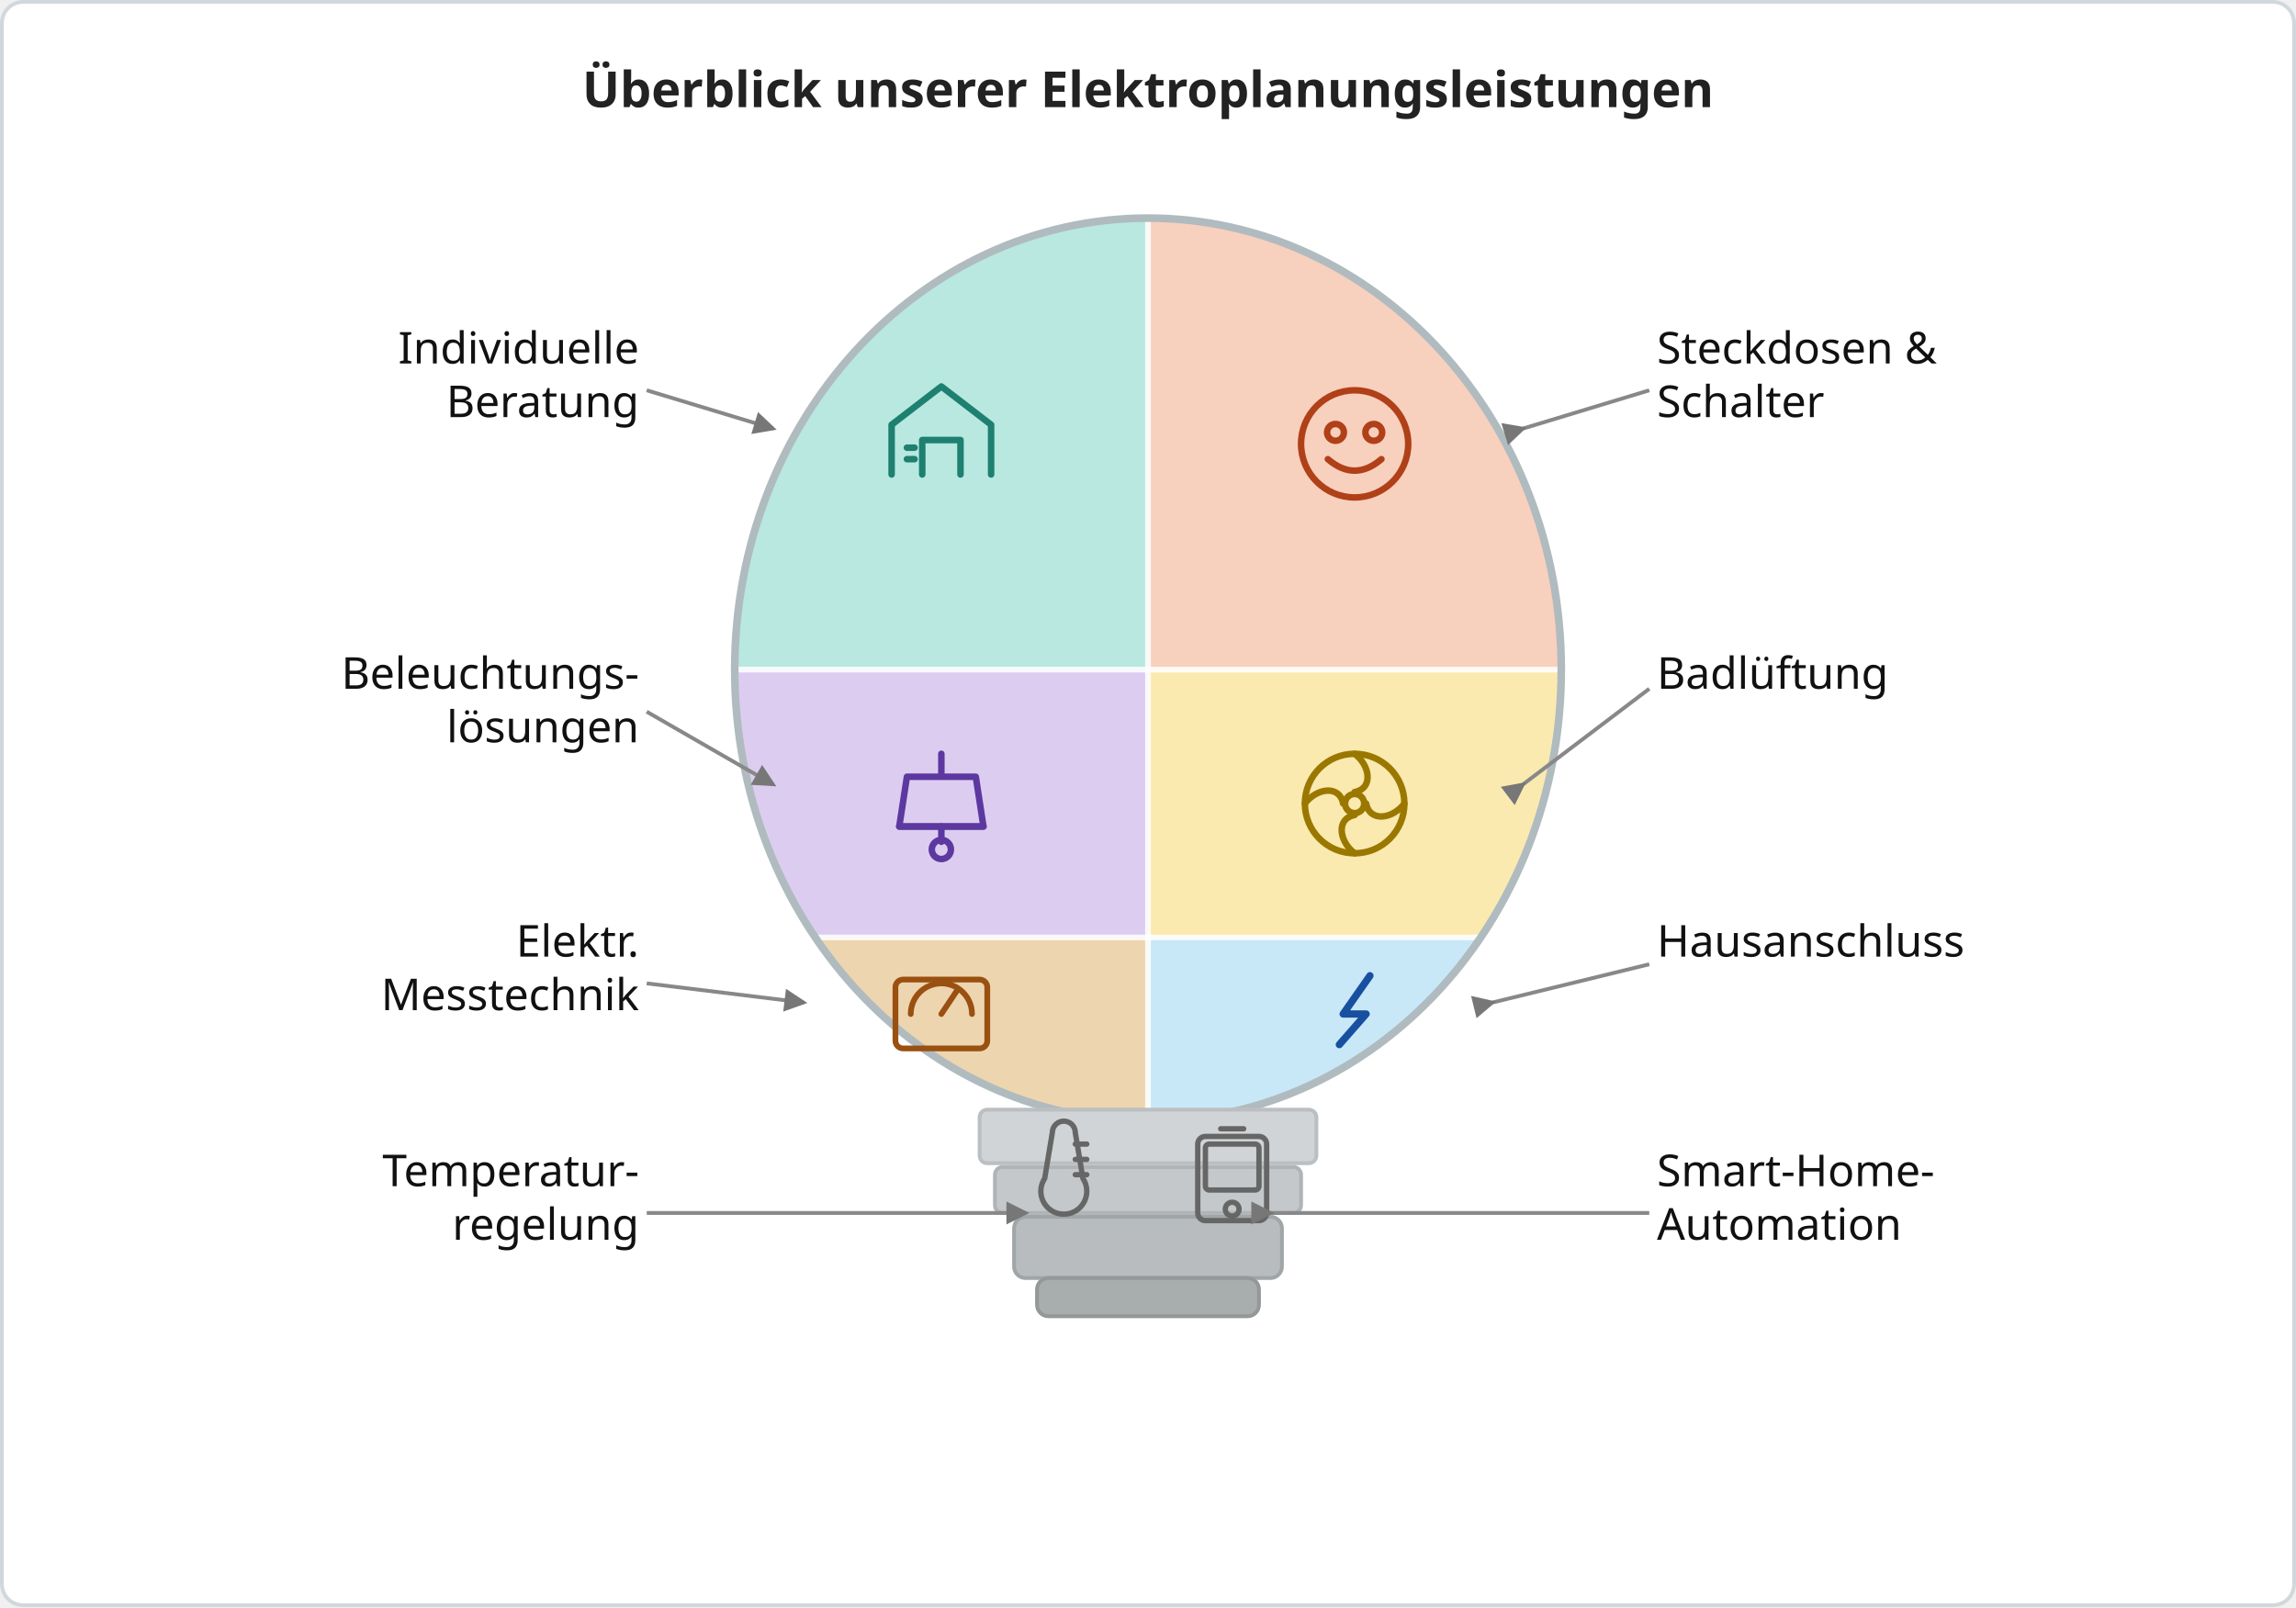
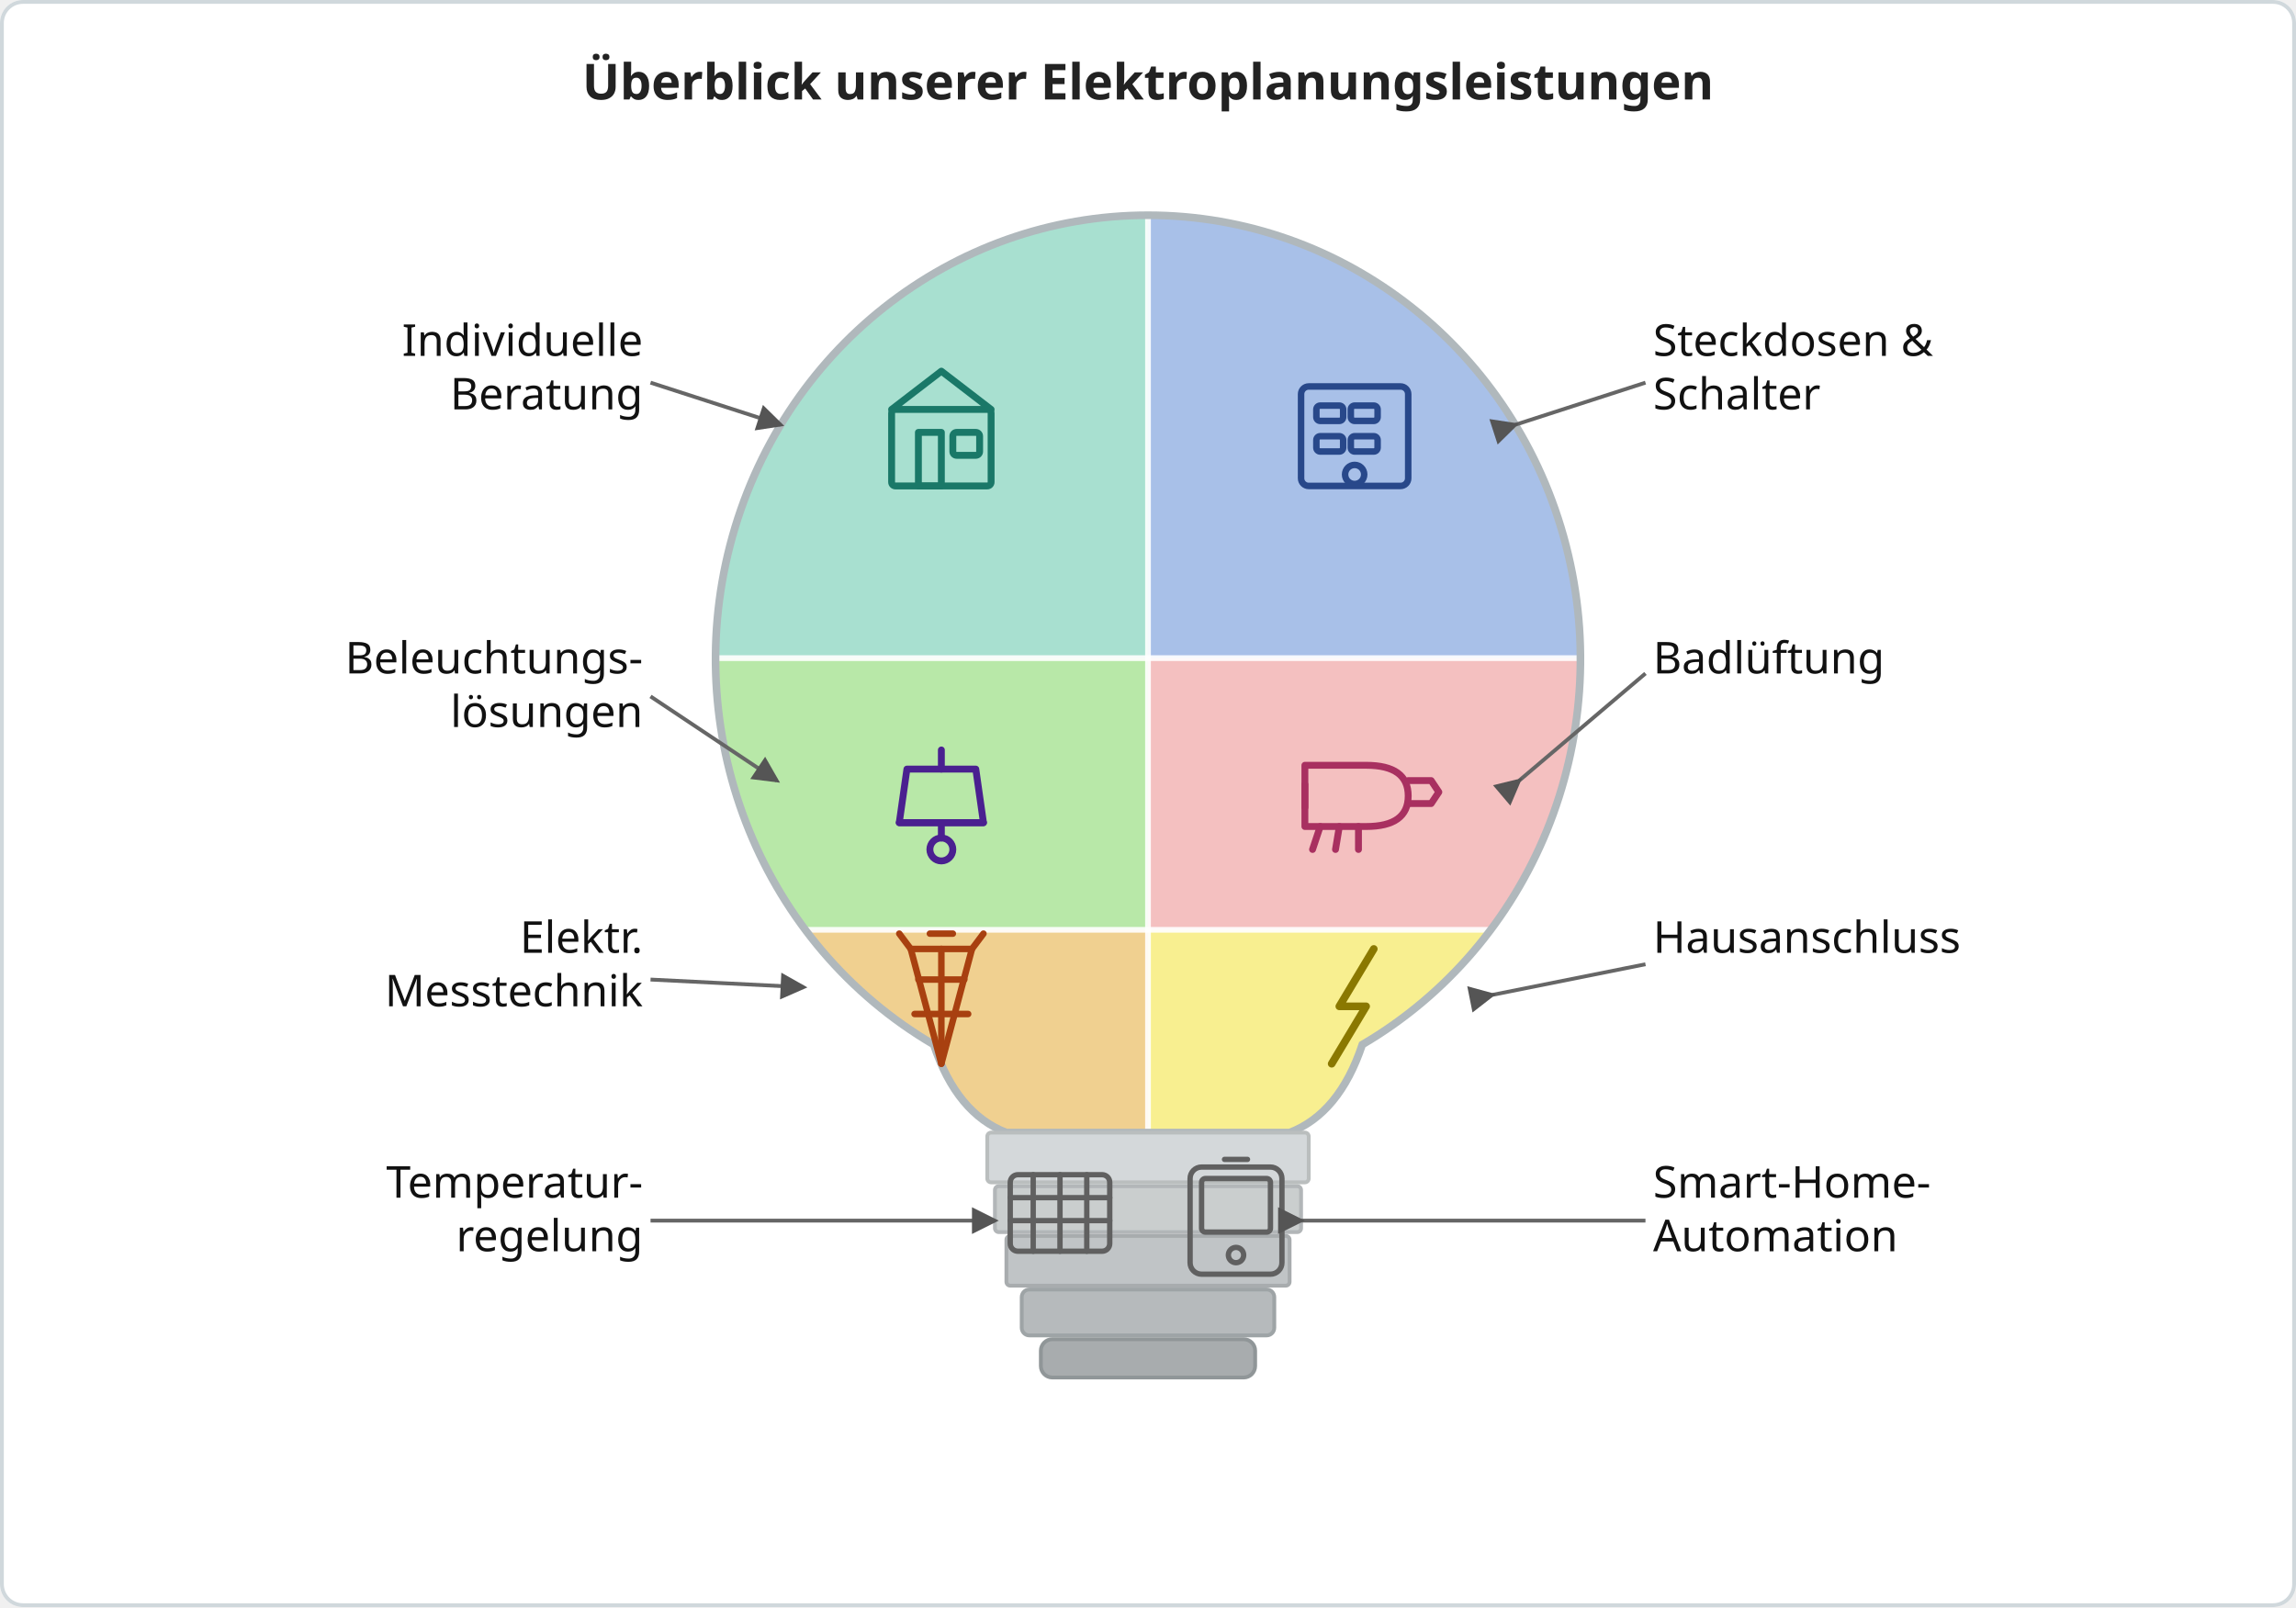
<svg xmlns="http://www.w3.org/2000/svg" viewBox="0 0 600 420" width="600" height="420" font-family="'Segoe UI',system-ui,-apple-system,sans-serif">
  <defs>
    <clipPath id="gc">
-       <ellipse cx="300" cy="175" rx="108" ry="118" />
+       <path d="M 244,273 A 113,116 0 1,1 356,273 Q 350,291 337,296 L 263,296 Q 250,291 244,273 Z" />
    </clipPath>
-     <marker id="ar" markerWidth="6" markerHeight="6" refX="5" refY="3" orient="auto">
-       <polygon points="0,0 6,3 0,6" fill="#777" />
+     <marker id="ar" markerWidth="7" markerHeight="7" refX="6" refY="3.5" orient="auto">
+       <polygon points="0,0 7,3.5 0,7" fill="#555" />
    </marker>
-     <marker id="al" markerWidth="6" markerHeight="6" refX="1" refY="3" orient="auto">
-       <polygon points="6,0 0,3 6,6" fill="#777" />
+     <marker id="al" markerWidth="7" markerHeight="7" refX="1" refY="3.5" orient="auto">
+       <polygon points="7,0 0,3.5 7,7" fill="#555" />
    </marker>
  </defs>
  <rect width="600" height="420" rx="6" fill="#ffffff" />
  <rect x="0.5" y="0.5" width="599" height="419" rx="5.5" fill="none" stroke="#d0d8dc" stroke-width="1" />
-   <text x="300" y="28" text-anchor="middle" font-size="13" font-weight="600" fill="#222222">Überblick unserer Elektroplanungsleistungen</text>
-   <rect x="192" y="57" width="108" height="118" fill="#b8e8e0" clip-path="url(#gc)" />
-   <rect x="300" y="57" width="108" height="118" fill="#f8d0be" clip-path="url(#gc)" />
-   <rect x="192" y="175" width="108" height="70" fill="#dccdf0" clip-path="url(#gc)" />
-   <rect x="300" y="175" width="108" height="70" fill="#faeab0" clip-path="url(#gc)" />
-   <rect x="192" y="245" width="108" height="50" fill="#edd5b0" clip-path="url(#gc)" />
-   <rect x="300" y="245" width="108" height="50" fill="#c8e8f8" clip-path="url(#gc)" />
-   <line x1="300" y1="57" x2="300" y2="293" stroke="rgba(255,255,255,0.85)" stroke-width="1.5" clip-path="url(#gc)" />
-   <line x1="192" y1="175" x2="408" y2="175" stroke="rgba(255,255,255,0.85)" stroke-width="1.5" clip-path="url(#gc)" />
-   <line x1="192" y1="245" x2="408" y2="245" stroke="rgba(255,255,255,0.85)" stroke-width="1.5" clip-path="url(#gc)" />
-   <ellipse cx="300" cy="175" rx="108" ry="118" fill="none" stroke="#b0bbbf" stroke-width="2" />
-   <rect x="256" y="290" width="88" height="14" rx="2" fill="#d0d4d6" stroke="#bbbfc1" stroke-width="1" />
-   <rect x="260" y="305" width="80" height="12" rx="2" fill="#c4c8ca" stroke="#b0b4b6" stroke-width="1" />
-   <rect x="265" y="318" width="70" height="16" rx="3" fill="#b8bcbe" stroke="#a0a6a8" stroke-width="1" />
-   <rect x="271" y="334" width="58" height="10" rx="3" fill="#a8aeae" stroke="#949898" stroke-width="1" />
-   <g stroke="#1e8070" stroke-width="1.7" fill="none" stroke-linejoin="round" stroke-linecap="round">
-     <polyline points="233,124 233,111 246,101 259,111 259,124" />
-     <polyline points="241,124 241,115 251,115 251,124" />
-     <line x1="237" y1="117" x2="239" y2="117" />
-     <line x1="237" y1="120" x2="239" y2="120" />
+   <text x="300" y="26" text-anchor="middle" font-size="13" font-weight="600" fill="#222">Überblick unserer Elektroplanungsleistungen</text>
+   <rect x="187" y="56" width="113" height="116" fill="#a8e0d0" clip-path="url(#gc)" />
+   <rect x="300" y="56" width="113" height="116" fill="#a8c0e8" clip-path="url(#gc)" />
+   <rect x="187" y="172" width="113" height="71" fill="#b8e8a8" clip-path="url(#gc)" />
+   <rect x="300" y="172" width="113" height="71" fill="#f4c0c0" clip-path="url(#gc)" />
+   <rect x="187" y="243" width="113" height="53" fill="#f0d090" clip-path="url(#gc)" />
+   <rect x="300" y="243" width="113" height="53" fill="#f8ef90" clip-path="url(#gc)" />
+   <line x1="300" y1="56" x2="300" y2="296" stroke="rgba(255,255,255,0.9)" stroke-width="1.5" clip-path="url(#gc)" />
+   <line x1="187" y1="172" x2="413" y2="172" stroke="rgba(255,255,255,0.9)" stroke-width="1.5" clip-path="url(#gc)" />
+   <line x1="187" y1="243" x2="413" y2="243" stroke="rgba(255,255,255,0.9)" stroke-width="1.5" clip-path="url(#gc)" />
+   <path d="M 244,273 A 113,116 0 1,1 356,273 Q 350,291 337,296 L 263,296 Q 250,291 244,273 Z" fill="none" stroke="#b0b8bc" stroke-width="2" />
+   <rect x="258" y="296" width="84" height="13" rx="1" fill="#d4d8da" stroke="#babebe" stroke-width="1" />
+   <rect x="260" y="310" width="80" height="12" rx="1" fill="#cacece" stroke="#b2b6b8" stroke-width="1" />
+   <rect x="263" y="323" width="74" height="13" rx="1" fill="#c0c4c6" stroke="#a8acae" stroke-width="1" />
+   <rect x="267" y="337" width="66" height="12" rx="2" fill="#b6babc" stroke="#9ea4a6" stroke-width="1" />
+   <rect x="272" y="350" width="56" height="10" rx="3" fill="#a8acae" stroke="#909698" stroke-width="1" />
+   <g stroke="#1a7868" stroke-width="1.8" fill="none" stroke-linejoin="round" stroke-linecap="round">
+     <polyline points="233,107 246,97 259,107" />
+     <rect x="233" y="107" width="26" height="20" rx="1" />
+     <rect x="240" y="113" width="6" height="14" />
+     <rect x="249" y="113" width="7" height="6" rx="1" />
  </g>
-   <g stroke="#b04018" stroke-width="1.7" fill="none" stroke-linecap="round">
-     <circle cx="354" cy="116" r="14" />
-     <circle cx="349" cy="113" r="2.2" />
-     <circle cx="359" cy="113" r="2.2" />
-     <path d="M347,120 Q354,126 361,120" />
+   <g stroke="#28488a" stroke-width="1.7" fill="none" stroke-linejoin="round" stroke-linecap="round">
+     <rect x="340" y="101" width="28" height="26" rx="2" />
+     <rect x="344" y="106" width="7" height="4" rx="1" />
+     <rect x="353" y="106" width="7" height="4" rx="1" />
+     <rect x="344" y="114" width="7" height="4" rx="1" />
+     <rect x="353" y="114" width="7" height="4" rx="1" />
+     <circle cx="354" cy="124" r="2.5" />
  </g>
-   <g stroke="#5c38a0" stroke-width="1.7" fill="none" stroke-linecap="round" stroke-linejoin="round">
-     <line x1="246" y1="197" x2="246" y2="202" />
-     <path d="M235,216 L237,203 L255,203 L257,216 Z" />
-     <line x1="235" y1="216" x2="257" y2="216" />
-     <line x1="246" y1="216" x2="246" y2="220" />
-     <circle cx="246" cy="222" r="2.5" />
+   <g stroke="#4a2090" stroke-width="1.8" fill="none" stroke-linejoin="round" stroke-linecap="round">
+     <line x1="246" y1="196" x2="246" y2="201" />
+     <path d="M 235,215 L 237,201 L 255,201 L 257,215 Z" />
+     <line x1="235" y1="215" x2="257" y2="215" />
+     <line x1="246" y1="215" x2="246" y2="219" />
+     <circle cx="246" cy="222" r="3" />
  </g>
-   <g stroke="#9a7800" stroke-width="1.7" fill="none" stroke-linecap="round">
-     <circle cx="354" cy="210" r="13" />
-     <circle cx="354" cy="210" r="2.5" />
-     <path d="M354,197 C358,200 359,206 354,207" />
-     <path d="M367,210 C364,214 358,215 357,210" />
-     <path d="M354,223 C350,220 349,214 354,213" />
-     <path d="M341,210 C344,206 350,205 351,210" />
+   <g stroke="#a83060" stroke-width="1.8" fill="none" stroke-linecap="round" stroke-linejoin="round">
+     <path d="M 341,200 L 357,200 Q 368,200 368,208 Q 368,216 357,216 L 341,216 Z" />
+     <line x1="341" y1="205" x2="341" y2="211" />
+     <polyline points="368,204 374,204 376,207 374,210 368,210" />
+     <line x1="345" y1="216" x2="343" y2="222" />
+     <line x1="350" y1="216" x2="349" y2="222" />
+     <line x1="355" y1="216" x2="355" y2="222" />
  </g>
-   <g stroke="#9a5010" stroke-width="1.5" fill="none" stroke-linecap="round">
-     <rect x="234" y="256" width="24" height="18" rx="2" />
-     <path d="M238,265 A8,8 0 0,1 254,265" />
-     <line x1="246" y1="265" x2="250" y2="259" />
+   <g stroke="#a84010" stroke-width="1.7" fill="none" stroke-linejoin="round" stroke-linecap="round">
+     <polyline points="246,278 238,248 254,248 246,278" />
+     <line x1="246" y1="278" x2="246" y2="248" />
+     <line x1="239" y1="265" x2="253" y2="265" />
+     <line x1="240" y1="256" x2="252" y2="256" />
+     <line x1="238" y1="248" x2="235" y2="244" />
+     <line x1="254" y1="248" x2="257" y2="244" />
+     <line x1="243" y1="244" x2="249" y2="244" />
  </g>
-   <g stroke="#1850a0" stroke-width="1.9" fill="none" stroke-linecap="round" stroke-linejoin="round">
-     <polyline points="358,255 351,265 357,265 350,273" />
+   <g stroke="#8a7800" stroke-width="2" fill="none" stroke-linejoin="round" stroke-linecap="round">
+     <polyline points="359,248 350,263 357,263 348,278" />
  </g>
-   <g stroke="#666" stroke-width="1.4" fill="none" stroke-linecap="round">
-     <path d="M275,296 A3,3 0 0,1 281,296 L283,308 A6,6 0 1,1 273,308 L275,296 Z" />
-     <line x1="281" y1="299" x2="284" y2="299" />
-     <line x1="281" y1="303" x2="284" y2="303" />
-     <line x1="281" y1="307" x2="284" y2="307" />
+   <g stroke="#606060" stroke-width="1.4" fill="none" stroke-linecap="round">
+     <rect x="264" y="307" width="26" height="20" rx="2" />
+     <line x1="270" y1="307" x2="270" y2="327" />
+     <line x1="277" y1="307" x2="277" y2="327" />
+     <line x1="284" y1="307" x2="284" y2="327" />
+     <line x1="264" y1="313" x2="290" y2="313" />
+     <line x1="264" y1="319" x2="290" y2="319" />
  </g>
-   <g stroke="#666" stroke-width="1.4" fill="none" stroke-linecap="round">
-     <rect x="313" y="297" width="18" height="22" rx="2" />
-     <rect x="315" y="299" width="14" height="12" rx="1" />
-     <circle cx="322" cy="316" r="1.8" />
-     <line x1="319" y1="295" x2="325" y2="295" />
+   <g stroke="#606060" stroke-width="1.4" fill="none" stroke-linecap="round">
+     <rect x="311" y="305" width="24" height="28" rx="3" />
+     <rect x="314" y="308" width="18" height="14" rx="1" />
+     <circle cx="323" cy="328" r="2" />
+     <line x1="320" y1="303" x2="326" y2="303" />
  </g>
-   <text x="167" y="95" text-anchor="end" font-size="11.5" fill="#111">Individuelle</text>
-   <text x="167" y="109" text-anchor="end" font-size="11.5" fill="#111">Beratung</text>
-   <path d="M169,102 L202,112" stroke="#888" stroke-width="1" fill="none" marker-end="url(#ar)" />
-   <text x="167" y="180" text-anchor="end" font-size="11.5" fill="#111">Beleuchtungs-</text>
-   <text x="167" y="194" text-anchor="end" font-size="11.5" fill="#111">lösungen</text>
-   <path d="M169,186 L202,205" stroke="#888" stroke-width="1" fill="none" marker-end="url(#ar)" />
-   <text x="167" y="250" text-anchor="end" font-size="11.5" fill="#111">Elektr.</text>
-   <text x="167" y="264" text-anchor="end" font-size="11.5" fill="#111">Messtechnik</text>
-   <path d="M169,257 L210,262" stroke="#888" stroke-width="1" fill="none" marker-end="url(#ar)" />
-   <text x="167" y="310" text-anchor="end" font-size="11.5" fill="#111">Temperatur-</text>
-   <text x="167" y="324" text-anchor="end" font-size="11.5" fill="#111">regelung</text>
-   <path d="M169,317 L268,317" stroke="#888" stroke-width="1" fill="none" marker-end="url(#ar)" />
-   <text x="433" y="95" text-anchor="start" font-size="11.5" fill="#111">Steckdosen &amp;</text>
-   <text x="433" y="109" text-anchor="start" font-size="11.5" fill="#111">Schalter</text>
-   <path d="M431,102 L398,112" stroke="#888" stroke-width="1" fill="none" marker-end="url(#al)" />
-   <text x="433" y="180" text-anchor="start" font-size="11.5" fill="#111">Badlüftung</text>
-   <path d="M431,180 L398,205" stroke="#888" stroke-width="1" fill="none" marker-end="url(#al)" />
-   <text x="433" y="250" text-anchor="start" font-size="11.5" fill="#111">Hausanschluss</text>
-   <path d="M431,252 L390,262" stroke="#888" stroke-width="1" fill="none" marker-end="url(#al)" />
-   <text x="433" y="310" text-anchor="start" font-size="11.5" fill="#111">Smart-Home-</text>
-   <text x="433" y="324" text-anchor="start" font-size="11.5" fill="#111">Automation</text>
-   <path d="M431,317 L332,317" stroke="#888" stroke-width="1" fill="none" marker-end="url(#al)" />
+   <text x="168" y="93" text-anchor="end" font-size="11.5" fill="#111">Individuelle</text>
+   <text x="168" y="107" text-anchor="end" font-size="11.5" fill="#111">Beratung</text>
+   <path d="M170,100 L204,111" stroke="#666" stroke-width="1" fill="none" marker-end="url(#ar)" />
+   <text x="168" y="176" text-anchor="end" font-size="11.5" fill="#111">Beleuchtungs-</text>
+   <text x="168" y="190" text-anchor="end" font-size="11.5" fill="#111">lösungen</text>
+   <path d="M170,182 L203,204" stroke="#666" stroke-width="1" fill="none" marker-end="url(#ar)" />
+   <text x="168" y="249" text-anchor="end" font-size="11.5" fill="#111">Elektr.</text>
+   <text x="168" y="263" text-anchor="end" font-size="11.5" fill="#111">Messtechnik</text>
+   <path d="M170,256 L210,258" stroke="#666" stroke-width="1" fill="none" marker-end="url(#ar)" />
+   <text x="168" y="313" text-anchor="end" font-size="11.5" fill="#111">Temperatur-</text>
+   <text x="168" y="327" text-anchor="end" font-size="11.5" fill="#111">regelung</text>
+   <path d="M170,319 L260,319" stroke="#666" stroke-width="1" fill="none" marker-end="url(#ar)" />
+   <text x="432" y="93" text-anchor="start" font-size="11.5" fill="#111">Steckdosen &amp;</text>
+   <text x="432" y="107" text-anchor="start" font-size="11.5" fill="#111">Schalter</text>
+   <path d="M430,100 L396,111" stroke="#666" stroke-width="1" fill="none" marker-end="url(#al)" />
+   <text x="432" y="176" text-anchor="start" font-size="11.5" fill="#111">Badlüftung</text>
+   <path d="M430,176 L397,204" stroke="#666" stroke-width="1" fill="none" marker-end="url(#al)" />
+   <text x="432" y="249" text-anchor="start" font-size="11.5" fill="#111">Hausanschluss</text>
+   <path d="M430,252 L390,260" stroke="#666" stroke-width="1" fill="none" marker-end="url(#al)" />
+   <text x="432" y="313" text-anchor="start" font-size="11.5" fill="#111">Smart-Home-</text>
+   <text x="432" y="327" text-anchor="start" font-size="11.5" fill="#111">Automation</text>
+   <path d="M430,319 L340,319" stroke="#666" stroke-width="1" fill="none" marker-end="url(#al)" />
</svg>
